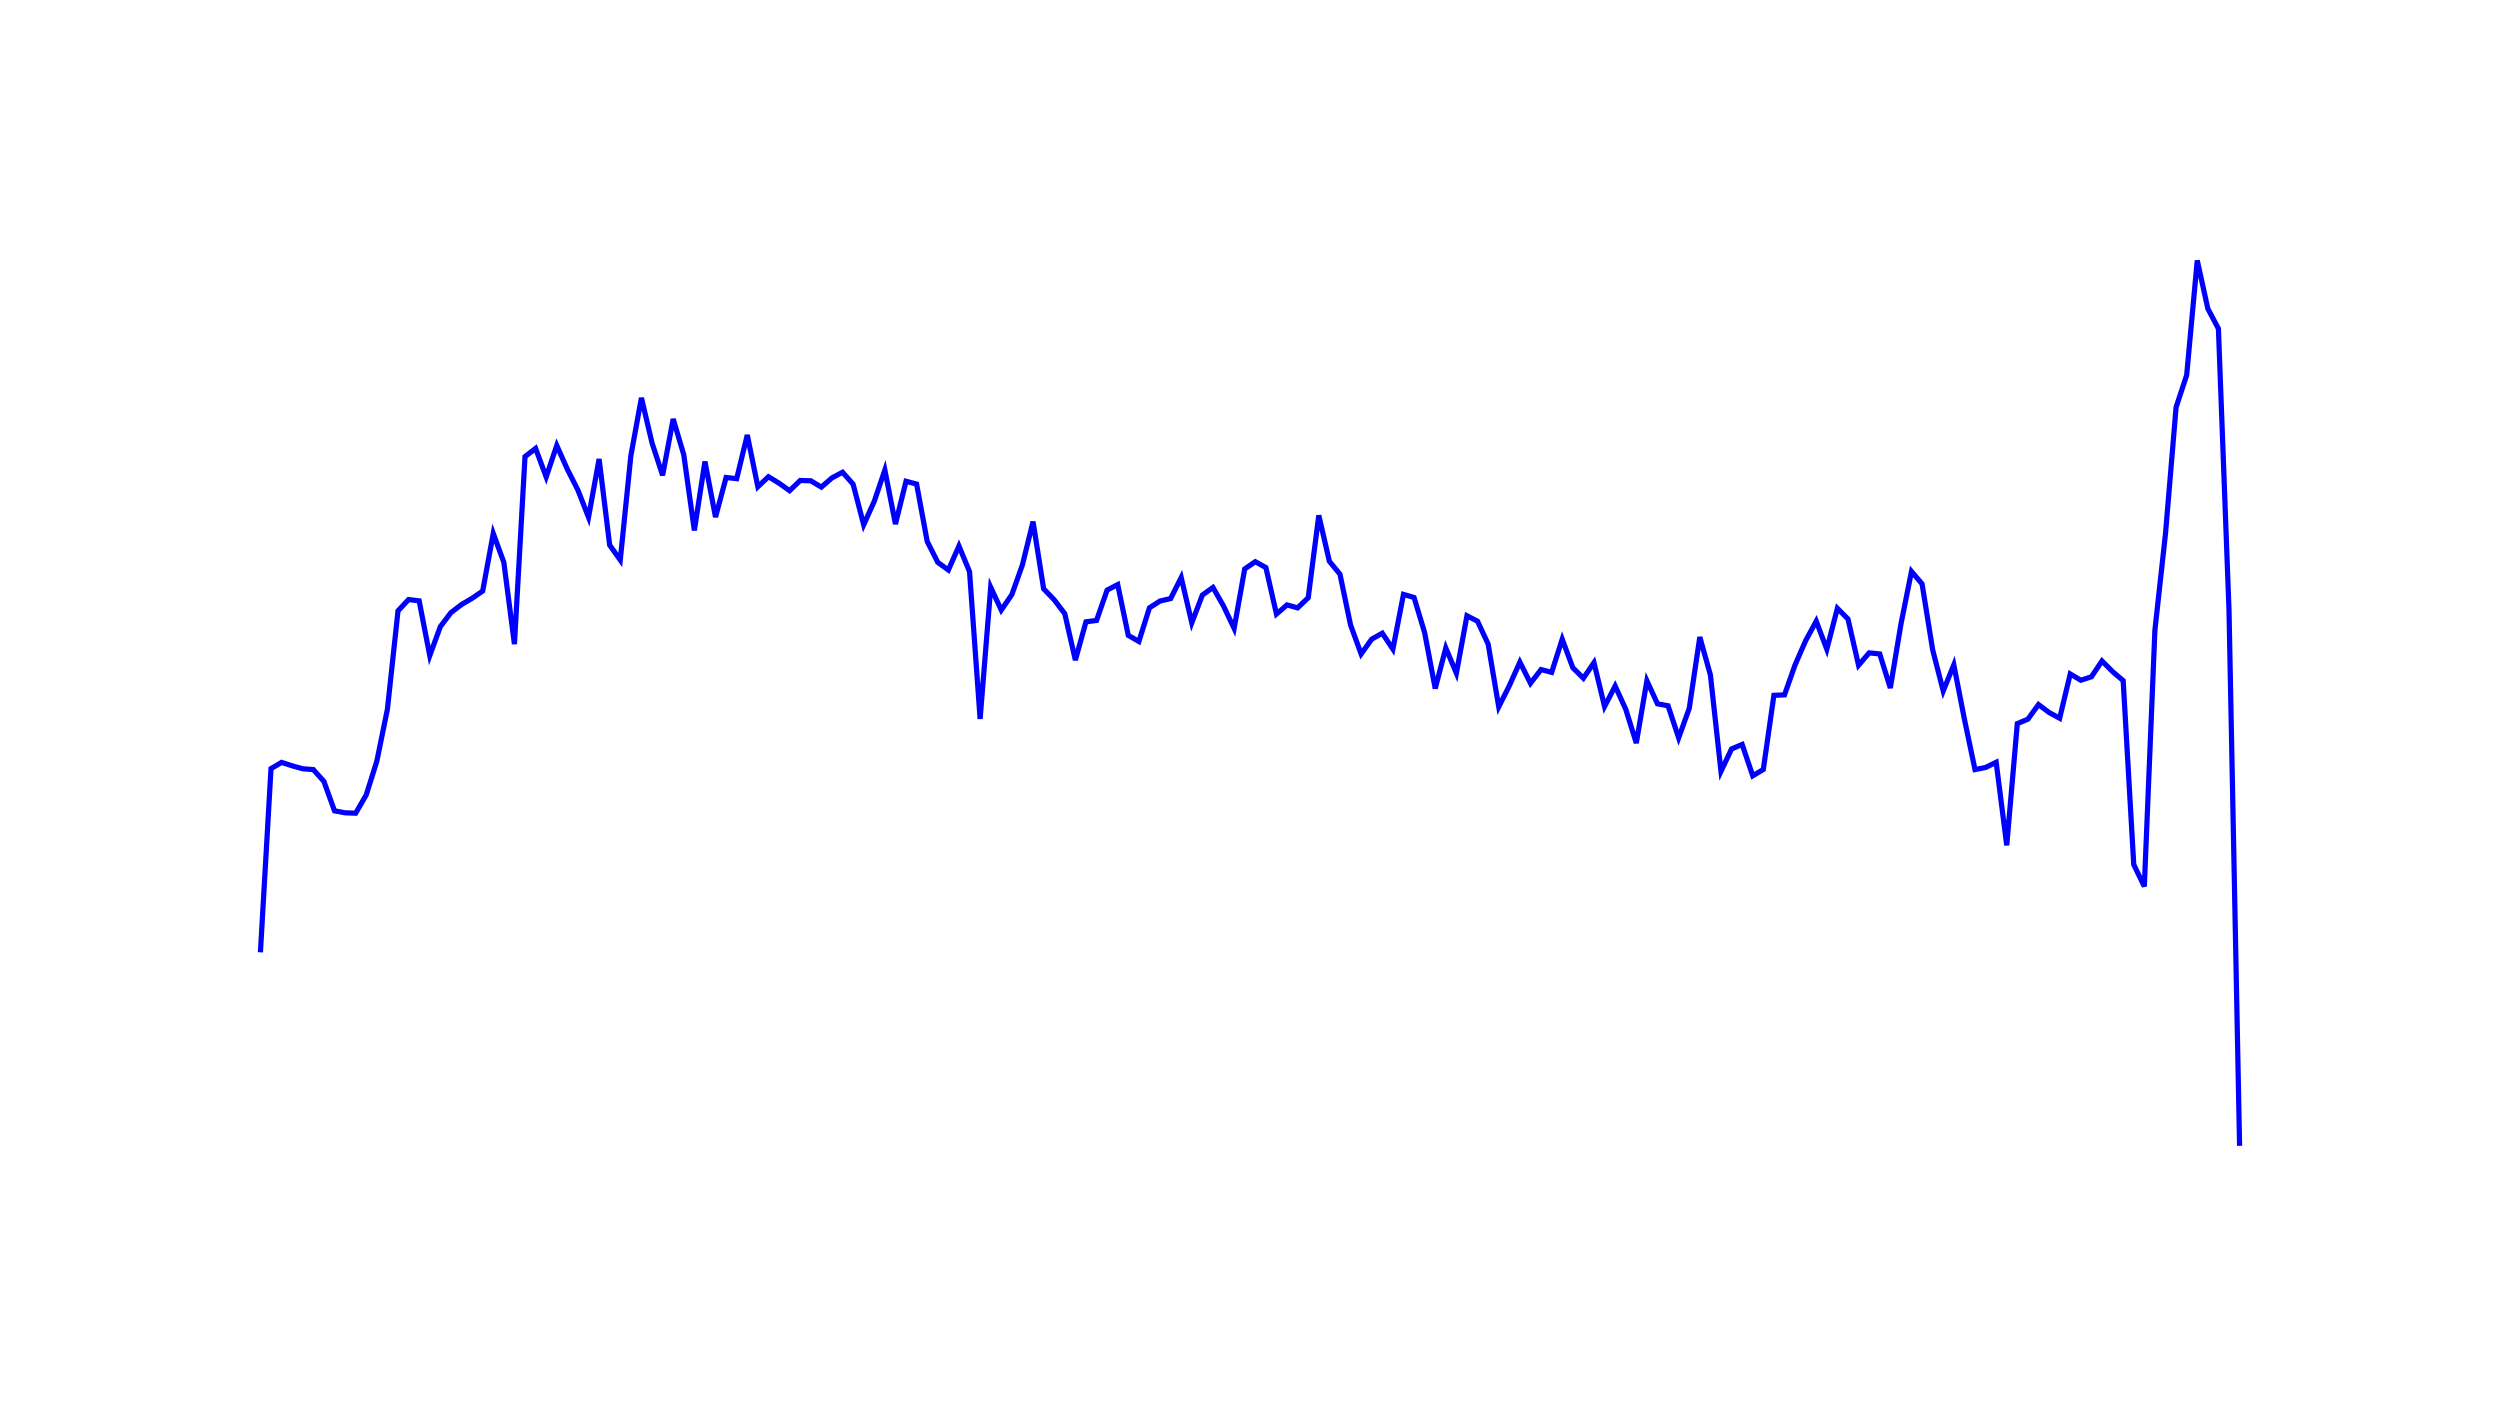
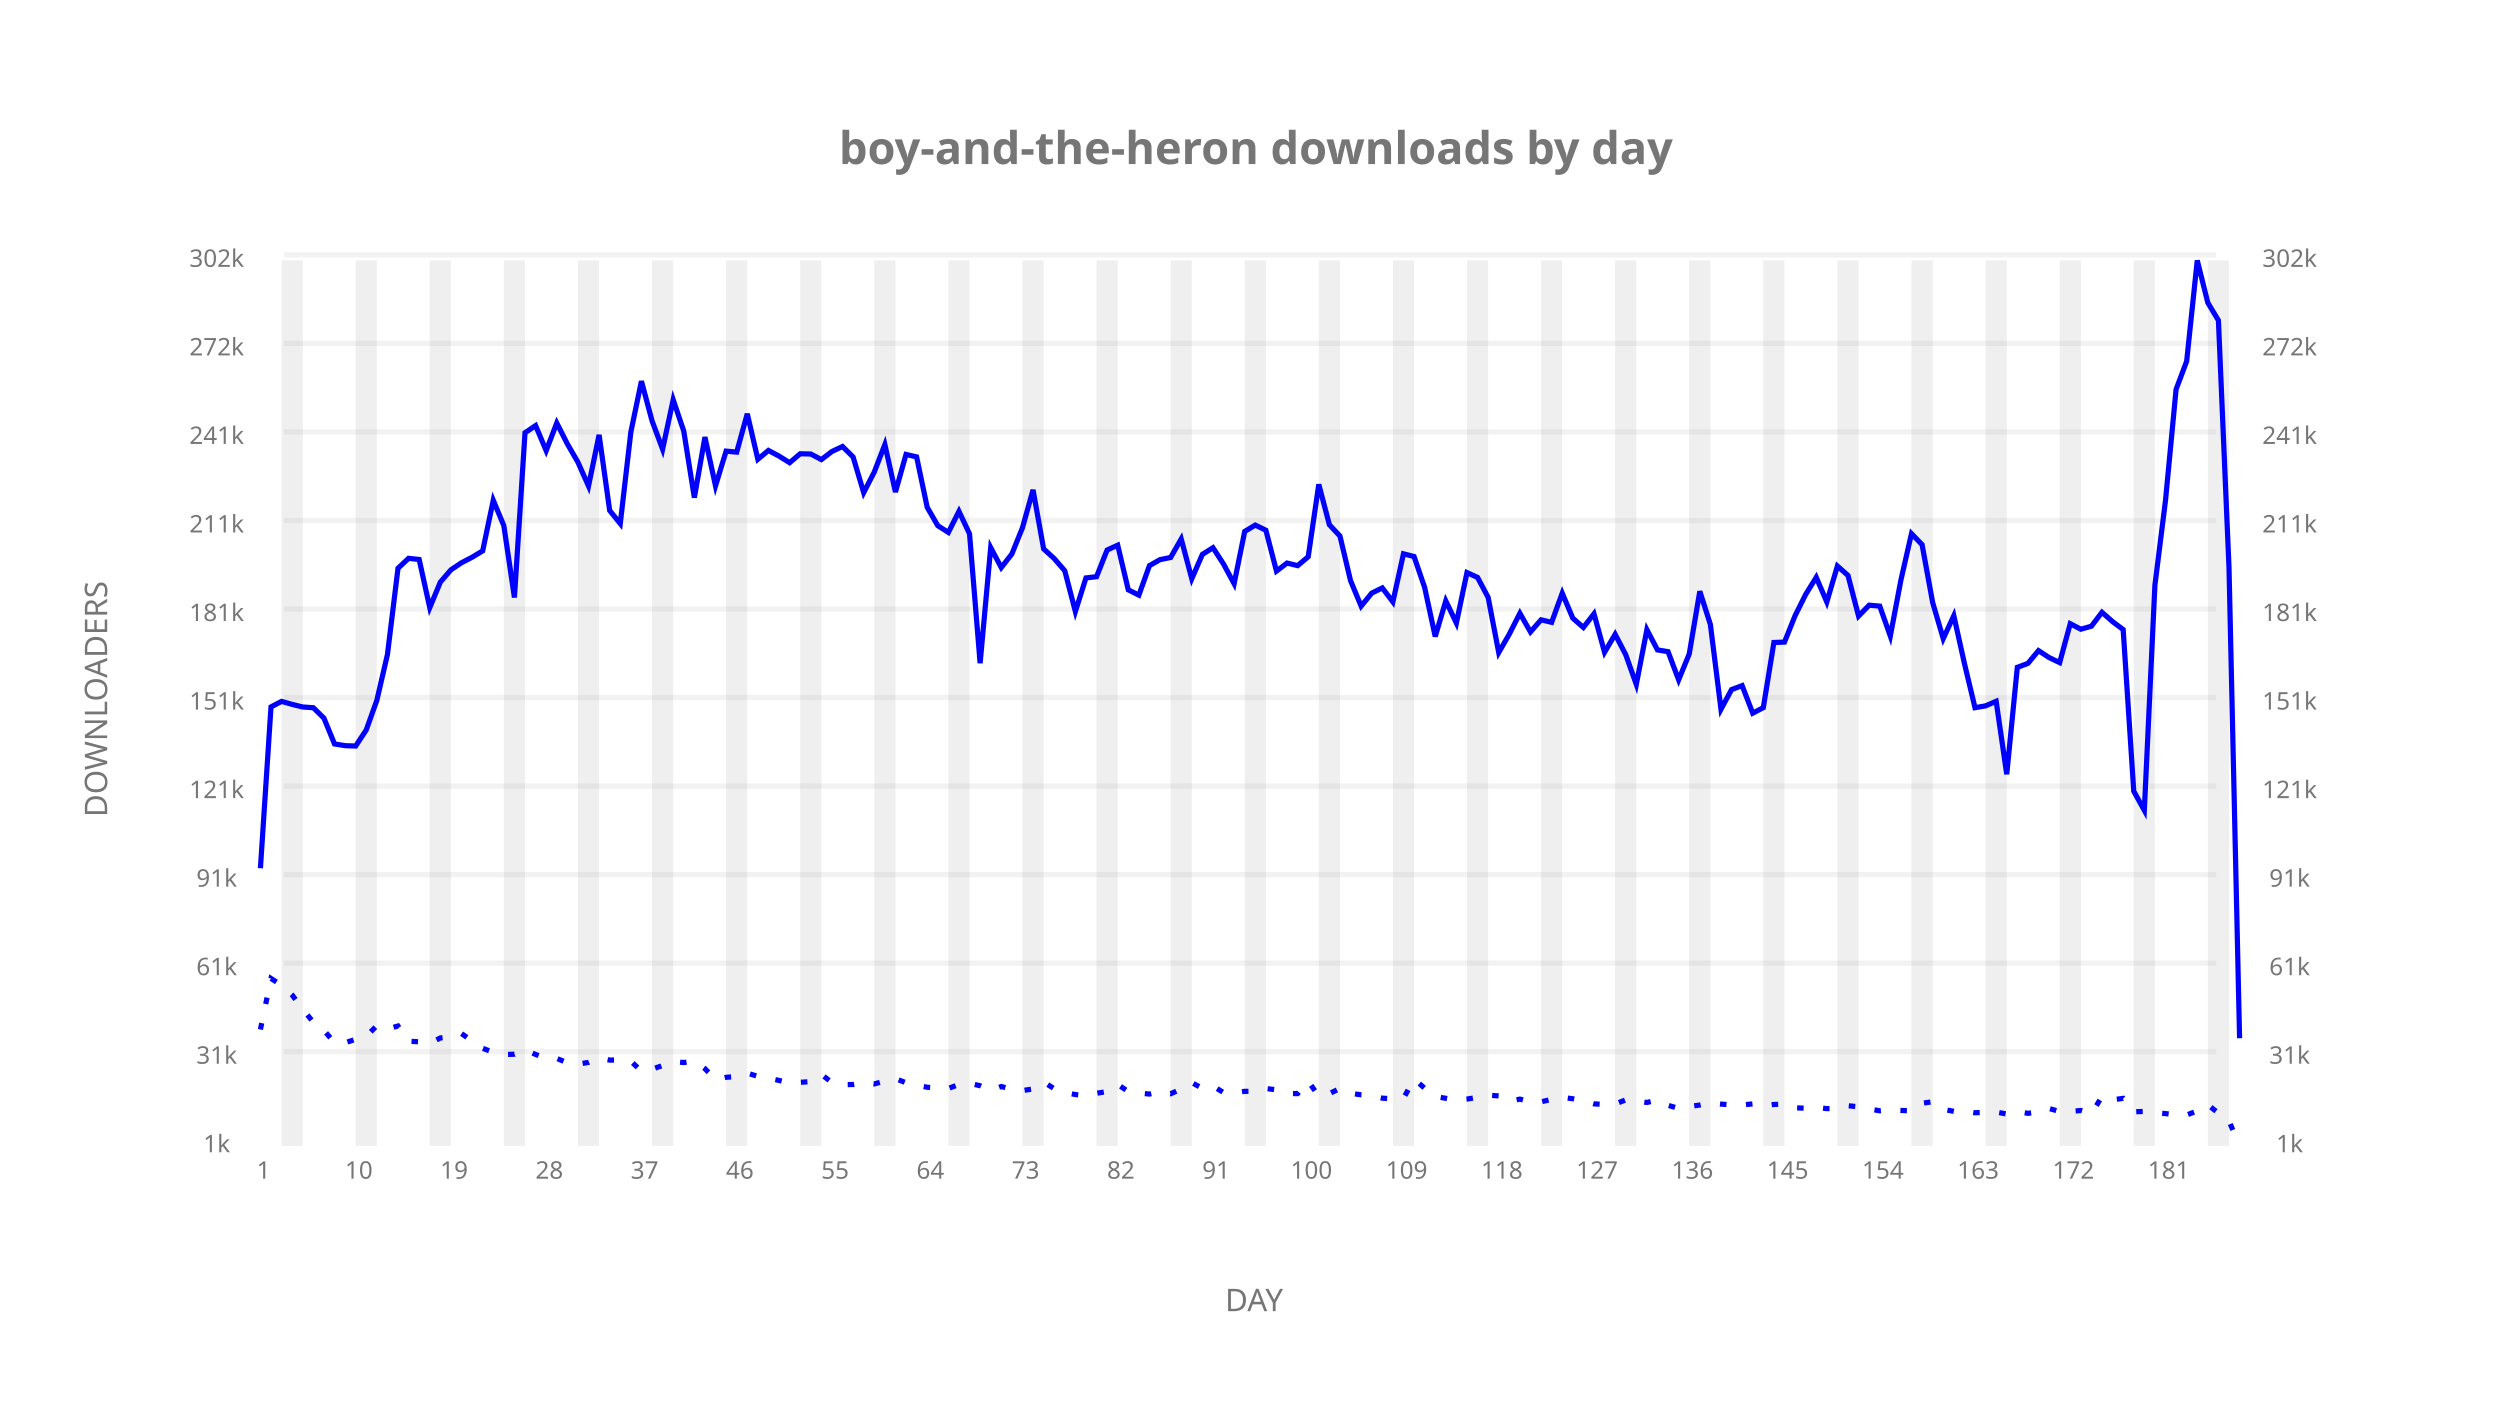
<svg xmlns="http://www.w3.org/2000/svg" xml:space="preserve" id="boy-and-the-heron-downloads-by-day-day" x="0px" y="0px" width="1920px" height="1080px" viewBox="0 0 1920 1080" enable-background="new 0 0 1920 1080" role="img">
+   <g id="annotations">
+     <text x="960" y="126" font-family="Atkinson Hyperlegible" font-size="26pt" text-anchor="middle" text-align="center" font-weight="600" font-style="normal" style="fill:rgb(118,118,118); fill-opacity:1; stroke:rgb(118,118,118); stroke-opacity:0; stroke-width:0.5"> boy-and-the-heron downloads by day</text>
+     <g id="axes-lines">
+       <text x="960" y="1007" font-family="Atkinson Hyperlegible" font-size="18pt" text-anchor="middle" text-align="center" font-weight="500" font-style="normal" style="fill:rgb(118,118,118); fill-opacity:1; stroke:rgb(118,118,118); stroke-opacity:0; stroke-width:0.5"> DAY</text>
+       <text x="73" y="540" font-family="Atkinson Hyperlegible" font-size="18pt" text-anchor="middle" text-align="center" dominant-baseline="central" font-weight="500" font-style="normal" style="fill:rgb(118,118,118); fill-opacity:1; stroke:rgb(118,118,118); stroke-opacity:0; stroke-width:0.5" transform="rotate(-90,73,540)"> DOWNLOADERS</text>
+     </g>
+     <g id="tic-y-label-lines">
+       <line x1="218" y1="807.71" x2="1702" y2="807.71" style="fill:rgb(0,0,255); fill-opacity:0; stroke:rgb(242,242,242); stroke-opacity:1; stroke-width:4" />
+       <line x1="218" y1="739.71" x2="1702" y2="739.71" style="fill:rgb(0,0,255); fill-opacity:0; stroke:rgb(242,242,242); stroke-opacity:1; stroke-width:4" />
+       <line x1="218" y1="671.71" x2="1702" y2="671.71" style="fill:rgb(0,0,255); fill-opacity:0; stroke:rgb(242,242,242); stroke-opacity:1; stroke-width:4" />
+       <line x1="218" y1="603.71" x2="1702" y2="603.71" style="fill:rgb(0,0,255); fill-opacity:0; stroke:rgb(242,242,242); stroke-opacity:1; stroke-width:4" />
+       <line x1="218" y1="535.71" x2="1702" y2="535.71" style="fill:rgb(0,0,255); fill-opacity:0; stroke:rgb(242,242,242); stroke-opacity:1; stroke-width:4" />
+       <line x1="218" y1="467.71" x2="1702" y2="467.71" style="fill:rgb(0,0,255); fill-opacity:0; stroke:rgb(242,242,242); stroke-opacity:1; stroke-width:4" />
+       <line x1="218" y1="399.71" x2="1702" y2="399.71" style="fill:rgb(0,0,255); fill-opacity:0; stroke:rgb(242,242,242); stroke-opacity:1; stroke-width:4" />
+       <line x1="218" y1="331.71" x2="1702" y2="331.71" style="fill:rgb(0,0,255); fill-opacity:0; stroke:rgb(242,242,242); stroke-opacity:1; stroke-width:4" />
+       <line x1="218" y1="263.71" x2="1702" y2="263.71" style="fill:rgb(0,0,255); fill-opacity:0; stroke:rgb(242,242,242); stroke-opacity:1; stroke-width:4" />
+       <line x1="218" y1="195.71" x2="1702" y2="195.71" style="fill:rgb(0,0,255); fill-opacity:0; stroke:rgb(242,242,242); stroke-opacity:1; stroke-width:4" />
+     </g>
+     <g id="tic-x-labels">
+       <text x="200" y="898" font-family="Atkinson Hyperlegible" font-size="14pt" text-anchor="middle" text-align="center" dominant-baseline="central" font-weight="400" font-style="normal" style="fill:rgb(118,118,118); fill-opacity:1; stroke:rgb(118,118,118); stroke-opacity:0; stroke-width:0.5"> 1</text>
+       <text x="273.155" y="898" font-family="Atkinson Hyperlegible" font-size="14pt" text-anchor="middle" text-align="center" dominant-baseline="central" font-weight="400" font-style="normal" style="fill:rgb(118,118,118); fill-opacity:1; stroke:rgb(118,118,118); stroke-opacity:0; stroke-width:0.5"> 10</text>
+       <text x="346.31" y="898" font-family="Atkinson Hyperlegible" font-size="14pt" text-anchor="middle" text-align="center" dominant-baseline="central" font-weight="400" font-style="normal" style="fill:rgb(118,118,118); fill-opacity:1; stroke:rgb(118,118,118); stroke-opacity:0; stroke-width:0.5"> 19</text>
+       <text x="419.465" y="898" font-family="Atkinson Hyperlegible" font-size="14pt" text-anchor="middle" text-align="center" dominant-baseline="central" font-weight="400" font-style="normal" style="fill:rgb(118,118,118); fill-opacity:1; stroke:rgb(118,118,118); stroke-opacity:0; stroke-width:0.5"> 28</text>
+       <text x="492.62" y="898" font-family="Atkinson Hyperlegible" font-size="14pt" text-anchor="middle" text-align="center" dominant-baseline="central" font-weight="400" font-style="normal" style="fill:rgb(118,118,118); fill-opacity:1; stroke:rgb(118,118,118); stroke-opacity:0; stroke-width:0.5"> 37</text>
+       <text x="565.775" y="898" font-family="Atkinson Hyperlegible" font-size="14pt" text-anchor="middle" text-align="center" dominant-baseline="central" font-weight="400" font-style="normal" style="fill:rgb(118,118,118); fill-opacity:1; stroke:rgb(118,118,118); stroke-opacity:0; stroke-width:0.5"> 46</text>
+       <text x="638.93" y="898" font-family="Atkinson Hyperlegible" font-size="14pt" text-anchor="middle" text-align="center" dominant-baseline="central" font-weight="400" font-style="normal" style="fill:rgb(118,118,118); fill-opacity:1; stroke:rgb(118,118,118); stroke-opacity:0; stroke-width:0.5"> 55</text>
+       <text x="712.086" y="898" font-family="Atkinson Hyperlegible" font-size="14pt" text-anchor="middle" text-align="center" dominant-baseline="central" font-weight="400" font-style="normal" style="fill:rgb(118,118,118); fill-opacity:1; stroke:rgb(118,118,118); stroke-opacity:0; stroke-width:0.5"> 64</text>
+       <text x="785.241" y="898" font-family="Atkinson Hyperlegible" font-size="14pt" text-anchor="middle" text-align="center" dominant-baseline="central" font-weight="400" font-style="normal" style="fill:rgb(118,118,118); fill-opacity:1; stroke:rgb(118,118,118); stroke-opacity:0; stroke-width:0.5"> 73</text>
+       <text x="858.396" y="898" font-family="Atkinson Hyperlegible" font-size="14pt" text-anchor="middle" text-align="center" dominant-baseline="central" font-weight="400" font-style="normal" style="fill:rgb(118,118,118); fill-opacity:1; stroke:rgb(118,118,118); stroke-opacity:0; stroke-width:0.5"> 82</text>
+       <text x="931.551" y="898" font-family="Atkinson Hyperlegible" font-size="14pt" text-anchor="middle" text-align="center" dominant-baseline="central" font-weight="400" font-style="normal" style="fill:rgb(118,118,118); fill-opacity:1; stroke:rgb(118,118,118); stroke-opacity:0; stroke-width:0.5"> 91</text>
+       <text x="1004.706" y="898" font-family="Atkinson Hyperlegible" font-size="14pt" text-anchor="middle" text-align="center" dominant-baseline="central" font-weight="400" font-style="normal" style="fill:rgb(118,118,118); fill-opacity:1; stroke:rgb(118,118,118); stroke-opacity:0; stroke-width:0.5"> 100</text>
+       <text x="1077.861" y="898" font-family="Atkinson Hyperlegible" font-size="14pt" text-anchor="middle" text-align="center" dominant-baseline="central" font-weight="400" font-style="normal" style="fill:rgb(118,118,118); fill-opacity:1; stroke:rgb(118,118,118); stroke-opacity:0; stroke-width:0.5"> 109</text>
+       <text x="1151.016" y="898" font-family="Atkinson Hyperlegible" font-size="14pt" text-anchor="middle" text-align="center" dominant-baseline="central" font-weight="400" font-style="normal" style="fill:rgb(118,118,118); fill-opacity:1; stroke:rgb(118,118,118); stroke-opacity:0; stroke-width:0.5"> 118</text>
+       <text x="1224.171" y="898" font-family="Atkinson Hyperlegible" font-size="14pt" text-anchor="middle" text-align="center" dominant-baseline="central" font-weight="400" font-style="normal" style="fill:rgb(118,118,118); fill-opacity:1; stroke:rgb(118,118,118); stroke-opacity:0; stroke-width:0.5"> 127</text>
+       <text x="1297.326" y="898" font-family="Atkinson Hyperlegible" font-size="14pt" text-anchor="middle" text-align="center" dominant-baseline="central" font-weight="400" font-style="normal" style="fill:rgb(118,118,118); fill-opacity:1; stroke:rgb(118,118,118); stroke-opacity:0; stroke-width:0.5"> 136</text>
+       <text x="1370.481" y="898" font-family="Atkinson Hyperlegible" font-size="14pt" text-anchor="middle" text-align="center" dominant-baseline="central" font-weight="400" font-style="normal" style="fill:rgb(118,118,118); fill-opacity:1; stroke:rgb(118,118,118); stroke-opacity:0; stroke-width:0.5"> 145</text>
+       <text x="1443.636" y="898" font-family="Atkinson Hyperlegible" font-size="14pt" text-anchor="middle" text-align="center" dominant-baseline="central" font-weight="400" font-style="normal" style="fill:rgb(118,118,118); fill-opacity:1; stroke:rgb(118,118,118); stroke-opacity:0; stroke-width:0.5"> 154</text>
+       <text x="1516.791" y="898" font-family="Atkinson Hyperlegible" font-size="14pt" text-anchor="middle" text-align="center" dominant-baseline="central" font-weight="400" font-style="normal" style="fill:rgb(118,118,118); fill-opacity:1; stroke:rgb(118,118,118); stroke-opacity:0; stroke-width:0.5"> 163</text>
+       <text x="1589.947" y="898" font-family="Atkinson Hyperlegible" font-size="14pt" text-anchor="middle" text-align="center" dominant-baseline="central" font-weight="400" font-style="normal" style="fill:rgb(118,118,118); fill-opacity:1; stroke:rgb(118,118,118); stroke-opacity:0; stroke-width:0.5"> 172</text>
+       <text x="1663.102" y="898" font-family="Atkinson Hyperlegible" font-size="14pt" text-anchor="middle" text-align="center" dominant-baseline="central" font-weight="400" font-style="normal" style="fill:rgb(118,118,118); fill-opacity:1; stroke:rgb(118,118,118); stroke-opacity:0; stroke-width:0.5"> 181</text>
+     </g>
+     <g id="tic-y-labels">
+       <text x="164" y="877.71" font-family="Atkinson Hyperlegible" font-size="14pt" text-anchor="middle" text-align="center" dominant-baseline="central" font-weight="400" font-style="normal" style="fill:rgb(118,118,118); fill-opacity:1; stroke:rgb(118,118,118); stroke-opacity:0; stroke-width:0.5"> 1k</text>
+       <text x="1756" y="877.71" font-family="Atkinson Hyperlegible" font-size="14pt" text-anchor="middle" text-align="center" dominant-baseline="central" font-weight="400" font-style="normal" style="fill:rgb(118,118,118); fill-opacity:1; stroke:rgb(118,118,118); stroke-opacity:0; stroke-width:0.5"> 1k</text>
+       <text x="164" y="809.71" font-family="Atkinson Hyperlegible" font-size="14pt" text-anchor="middle" text-align="center" dominant-baseline="central" font-weight="400" font-style="normal" style="fill:rgb(118,118,118); fill-opacity:1; stroke:rgb(118,118,118); stroke-opacity:0; stroke-width:0.5"> 31k</text>
+       <text x="1756" y="809.71" font-family="Atkinson Hyperlegible" font-size="14pt" text-anchor="middle" text-align="center" dominant-baseline="central" font-weight="400" font-style="normal" style="fill:rgb(118,118,118); fill-opacity:1; stroke:rgb(118,118,118); stroke-opacity:0; stroke-width:0.5"> 31k</text>
+       <text x="164" y="741.71" font-family="Atkinson Hyperlegible" font-size="14pt" text-anchor="middle" text-align="center" dominant-baseline="central" font-weight="400" font-style="normal" style="fill:rgb(118,118,118); fill-opacity:1; stroke:rgb(118,118,118); stroke-opacity:0; stroke-width:0.5"> 61k</text>
+       <text x="1756" y="741.71" font-family="Atkinson Hyperlegible" font-size="14pt" text-anchor="middle" text-align="center" dominant-baseline="central" font-weight="400" font-style="normal" style="fill:rgb(118,118,118); fill-opacity:1; stroke:rgb(118,118,118); stroke-opacity:0; stroke-width:0.5"> 61k</text>
+       <text x="164" y="673.71" font-family="Atkinson Hyperlegible" font-size="14pt" text-anchor="middle" text-align="center" dominant-baseline="central" font-weight="400" font-style="normal" style="fill:rgb(118,118,118); fill-opacity:1; stroke:rgb(118,118,118); stroke-opacity:0; stroke-width:0.5"> 91k</text>
+       <text x="1756" y="673.71" font-family="Atkinson Hyperlegible" font-size="14pt" text-anchor="middle" text-align="center" dominant-baseline="central" font-weight="400" font-style="normal" style="fill:rgb(118,118,118); fill-opacity:1; stroke:rgb(118,118,118); stroke-opacity:0; stroke-width:0.5"> 91k</text>
+       <text x="164" y="605.71" font-family="Atkinson Hyperlegible" font-size="14pt" text-anchor="middle" text-align="center" dominant-baseline="central" font-weight="400" font-style="normal" style="fill:rgb(118,118,118); fill-opacity:1; stroke:rgb(118,118,118); stroke-opacity:0; stroke-width:0.5"> 121k</text>
+       <text x="1756" y="605.71" font-family="Atkinson Hyperlegible" font-size="14pt" text-anchor="middle" text-align="center" dominant-baseline="central" font-weight="400" font-style="normal" style="fill:rgb(118,118,118); fill-opacity:1; stroke:rgb(118,118,118); stroke-opacity:0; stroke-width:0.5"> 121k</text>
+       <text x="164" y="537.71" font-family="Atkinson Hyperlegible" font-size="14pt" text-anchor="middle" text-align="center" dominant-baseline="central" font-weight="400" font-style="normal" style="fill:rgb(118,118,118); fill-opacity:1; stroke:rgb(118,118,118); stroke-opacity:0; stroke-width:0.5"> 151k</text>
+       <text x="1756" y="537.71" font-family="Atkinson Hyperlegible" font-size="14pt" text-anchor="middle" text-align="center" dominant-baseline="central" font-weight="400" font-style="normal" style="fill:rgb(118,118,118); fill-opacity:1; stroke:rgb(118,118,118); stroke-opacity:0; stroke-width:0.5"> 151k</text>
+       <text x="164" y="469.71" font-family="Atkinson Hyperlegible" font-size="14pt" text-anchor="middle" text-align="center" dominant-baseline="central" font-weight="400" font-style="normal" style="fill:rgb(118,118,118); fill-opacity:1; stroke:rgb(118,118,118); stroke-opacity:0; stroke-width:0.5"> 181k</text>
+       <text x="1756" y="469.71" font-family="Atkinson Hyperlegible" font-size="14pt" text-anchor="middle" text-align="center" dominant-baseline="central" font-weight="400" font-style="normal" style="fill:rgb(118,118,118); fill-opacity:1; stroke:rgb(118,118,118); stroke-opacity:0; stroke-width:0.5"> 181k</text>
+       <text x="164" y="401.71" font-family="Atkinson Hyperlegible" font-size="14pt" text-anchor="middle" text-align="center" dominant-baseline="central" font-weight="400" font-style="normal" style="fill:rgb(118,118,118); fill-opacity:1; stroke:rgb(118,118,118); stroke-opacity:0; stroke-width:0.5"> 211k</text>
+       <text x="1756" y="401.71" font-family="Atkinson Hyperlegible" font-size="14pt" text-anchor="middle" text-align="center" dominant-baseline="central" font-weight="400" font-style="normal" style="fill:rgb(118,118,118); fill-opacity:1; stroke:rgb(118,118,118); stroke-opacity:0; stroke-width:0.5"> 211k</text>
+       <text x="164" y="333.71" font-family="Atkinson Hyperlegible" font-size="14pt" text-anchor="middle" text-align="center" dominant-baseline="central" font-weight="400" font-style="normal" style="fill:rgb(118,118,118); fill-opacity:1; stroke:rgb(118,118,118); stroke-opacity:0; stroke-width:0.5"> 241k</text>
+       <text x="1756" y="333.71" font-family="Atkinson Hyperlegible" font-size="14pt" text-anchor="middle" text-align="center" dominant-baseline="central" font-weight="400" font-style="normal" style="fill:rgb(118,118,118); fill-opacity:1; stroke:rgb(118,118,118); stroke-opacity:0; stroke-width:0.5"> 241k</text>
+       <text x="164" y="265.71" font-family="Atkinson Hyperlegible" font-size="14pt" text-anchor="middle" text-align="center" dominant-baseline="central" font-weight="400" font-style="normal" style="fill:rgb(118,118,118); fill-opacity:1; stroke:rgb(118,118,118); stroke-opacity:0; stroke-width:0.5"> 272k</text>
+       <text x="1756" y="265.71" font-family="Atkinson Hyperlegible" font-size="14pt" text-anchor="middle" text-align="center" dominant-baseline="central" font-weight="400" font-style="normal" style="fill:rgb(118,118,118); fill-opacity:1; stroke:rgb(118,118,118); stroke-opacity:0; stroke-width:0.5"> 272k</text>
+       <text x="164" y="197.71" font-family="Atkinson Hyperlegible" font-size="14pt" text-anchor="middle" text-align="center" dominant-baseline="central" font-weight="400" font-style="normal" style="fill:rgb(118,118,118); fill-opacity:1; stroke:rgb(118,118,118); stroke-opacity:0; stroke-width:0.5"> 302k</text>
+       <text x="1756" y="197.71" font-family="Atkinson Hyperlegible" font-size="14pt" text-anchor="middle" text-align="center" dominant-baseline="central" font-weight="400" font-style="normal" style="fill:rgb(118,118,118); fill-opacity:1; stroke:rgb(118,118,118); stroke-opacity:0; stroke-width:0.5"> 302k</text>
+     </g>
+   </g>
+   <g id="weekend-bands-boy-and-the-heron downloads by day">
+     <rect x="216.257" y="200" width="16.257" height="680" style="fill:rgb(148,148,148); fill-opacity:0.15; stroke:rgb(148,148,148); stroke-opacity:0; stroke-width:0" />
+     <rect x="273.155" y="200" width="16.257" height="680" style="fill:rgb(148,148,148); fill-opacity:0.15; stroke:rgb(148,148,148); stroke-opacity:0; stroke-width:0" />
+     <rect x="330.053" y="200" width="16.257" height="680" style="fill:rgb(148,148,148); fill-opacity:0.15; stroke:rgb(148,148,148); stroke-opacity:0; stroke-width:0" />
+     <rect x="386.952" y="200" width="16.257" height="680" style="fill:rgb(148,148,148); fill-opacity:0.15; stroke:rgb(148,148,148); stroke-opacity:0; stroke-width:0" />
+     <rect x="443.85" y="200" width="16.257" height="680" style="fill:rgb(148,148,148); fill-opacity:0.15; stroke:rgb(148,148,148); stroke-opacity:0; stroke-width:0" />
+     <rect x="500.749" y="200" width="16.257" height="680" style="fill:rgb(148,148,148); fill-opacity:0.15; stroke:rgb(148,148,148); stroke-opacity:0; stroke-width:0" />
+     <rect x="557.647" y="200" width="16.257" height="680" style="fill:rgb(148,148,148); fill-opacity:0.15; stroke:rgb(148,148,148); stroke-opacity:0; stroke-width:0" />
+     <rect x="614.545" y="200" width="16.257" height="680" style="fill:rgb(148,148,148); fill-opacity:0.15; stroke:rgb(148,148,148); stroke-opacity:0; stroke-width:0" />
+     <rect x="671.444" y="200" width="16.257" height="680" style="fill:rgb(148,148,148); fill-opacity:0.15; stroke:rgb(148,148,148); stroke-opacity:0; stroke-width:0" />
+     <rect x="728.342" y="200" width="16.257" height="680" style="fill:rgb(148,148,148); fill-opacity:0.15; stroke:rgb(148,148,148); stroke-opacity:0; stroke-width:0" />
+     <rect x="785.241" y="200" width="16.257" height="680" style="fill:rgb(148,148,148); fill-opacity:0.15; stroke:rgb(148,148,148); stroke-opacity:0; stroke-width:0" />
+     <rect x="842.139" y="200" width="16.257" height="680" style="fill:rgb(148,148,148); fill-opacity:0.15; stroke:rgb(148,148,148); stroke-opacity:0; stroke-width:0" />
+     <rect x="899.037" y="200" width="16.257" height="680" style="fill:rgb(148,148,148); fill-opacity:0.15; stroke:rgb(148,148,148); stroke-opacity:0; stroke-width:0" />
+     <rect x="955.936" y="200" width="16.257" height="680" style="fill:rgb(148,148,148); fill-opacity:0.15; stroke:rgb(148,148,148); stroke-opacity:0; stroke-width:0" />
+     <rect x="1012.834" y="200" width="16.257" height="680" style="fill:rgb(148,148,148); fill-opacity:0.15; stroke:rgb(148,148,148); stroke-opacity:0; stroke-width:0" />
+     <rect x="1069.733" y="200" width="16.257" height="680" style="fill:rgb(148,148,148); fill-opacity:0.15; stroke:rgb(148,148,148); stroke-opacity:0; stroke-width:0" />
+     <rect x="1126.631" y="200" width="16.257" height="680" style="fill:rgb(148,148,148); fill-opacity:0.15; stroke:rgb(148,148,148); stroke-opacity:0; stroke-width:0" />
+     <rect x="1183.529" y="200" width="16.257" height="680" style="fill:rgb(148,148,148); fill-opacity:0.15; stroke:rgb(148,148,148); stroke-opacity:0; stroke-width:0" />
+     <rect x="1240.428" y="200" width="16.257" height="680" style="fill:rgb(148,148,148); fill-opacity:0.15; stroke:rgb(148,148,148); stroke-opacity:0; stroke-width:0" />
+     <rect x="1297.326" y="200" width="16.257" height="680" style="fill:rgb(148,148,148); fill-opacity:0.15; stroke:rgb(148,148,148); stroke-opacity:0; stroke-width:0" />
+     <rect x="1354.225" y="200" width="16.257" height="680" style="fill:rgb(148,148,148); fill-opacity:0.15; stroke:rgb(148,148,148); stroke-opacity:0; stroke-width:0" />
+     <rect x="1411.123" y="200" width="16.257" height="680" style="fill:rgb(148,148,148); fill-opacity:0.15; stroke:rgb(148,148,148); stroke-opacity:0; stroke-width:0" />
+     <rect x="1468.021" y="200" width="16.257" height="680" style="fill:rgb(148,148,148); fill-opacity:0.15; stroke:rgb(148,148,148); stroke-opacity:0; stroke-width:0" />
+     <rect x="1524.92" y="200" width="16.257" height="680" style="fill:rgb(148,148,148); fill-opacity:0.15; stroke:rgb(148,148,148); stroke-opacity:0; stroke-width:0" />
+     <rect x="1581.818" y="200" width="16.257" height="680" style="fill:rgb(148,148,148); fill-opacity:0.15; stroke:rgb(148,148,148); stroke-opacity:0; stroke-width:0" />
+     <rect x="1638.717" y="200" width="16.257" height="680" style="fill:rgb(148,148,148); fill-opacity:0.15; stroke:rgb(148,148,148); stroke-opacity:0; stroke-width:0" />
+     <rect x="1695.615" y="200" width="16.257" height="680" style="fill:rgb(148,148,148); fill-opacity:0.15; stroke:rgb(148,148,148); stroke-opacity:0; stroke-width:0" />
+   </g>
  <g id="polyline-boy-and-the-heron downloads by day">
-     <polyline points="200,731.384 208.128,590.322 216.257,585.511 224.385,588.143 232.513,590.412 240.642,591.048 248.77,600.137 256.898,622.709 265.027,624.232 273.155,624.53 281.283,610.458 289.412,584.579 297.54,544.64 305.668,469.141 313.797,460.446 321.925,461.466 330.053,503.521 338.182,481.251 346.31,470.493 354.439,464.299 362.567,459.508 370.695,453.922 378.824,409.682 386.952,431.919 395.08,494.713 403.209,350.658 411.337,344.413 419.465,366.31 427.594,342.131 435.722,360.381 443.85,376.427 451.979,397.263 460.107,352.51 468.235,418.64 476.364,430.098 484.492,350.056 492.62,305.543 500.749,340.176 508.877,365.066 517.005,321.792 525.134,349.28 533.262,407.377 541.39,354.437 549.519,397.124 557.647,366.719 565.775,367.603 573.904,334.064 582.032,373.848 590.16,366.124 598.289,371.067 606.417,376.846 614.545,369.017 622.674,369.243 630.802,374.109 638.93,367.031 647.059,362.684 655.187,371.842 663.316,403.016 671.444,384.983 679.572,361.007 687.701,402.488 695.829,369.625 703.957,371.77 712.086,415.807 720.214,431.878 728.342,437.778 736.471,419.358 744.599,439.033 752.727,552.135 760.856,451.048 768.984,468.515 777.112,456.634 785.241,433.735 793.369,400.588 801.497,452.178 809.626,460.644 817.754,471.325 825.882,506.96 834.011,477.573 842.139,476.494 850.267,453.183 858.396,448.966 866.524,487.983 874.652,492.617 882.781,466.818 890.909,461.574 899.037,459.724 907.166,443.522 915.294,478.315 923.422,457.015 931.551,451.174 939.679,465.46 947.807,482.613 955.936,436.962 964.064,431.378 972.193,435.883 980.321,471.582 988.449,464.585 996.578,466.836 1004.71,459.057 1012.83,395.805 1020.96,431.082 1029.09,440.972 1037.22,479.981 1045.35,502.236 1053.48,490.865 1061.6,486.317 1069.73,498.546 1077.86,456.5 1085.99,458.864 1094.12,485.892 1102.25,528.793 1110.37,497.657 1118.5,517.03 1126.63,472.903 1134.76,477.13 1142.89,494.618 1151.02,542.827 1159.14,526.696 1167.27,508.495 1175.4,524.782 1183.53,514.215 1191.66,516.386 1199.79,490.906 1207.91,512.78 1216.04,520.87 1224.17,508.909 1232.3,542.603 1240.43,526.874 1248.56,544.678 1256.68,570.702 1264.81,522.807 1272.94,540.522 1281.07,542.041 1289.2,566.663 1297.33,544.068 1305.45,489.258 1313.58,518.328 1321.71,592.398 1329.84,575.186 1337.97,571.74 1346.1,595.816 1354.22,590.966 1362.35,534.021 1370.48,533.671 1378.61,510.643 1386.74,492.055 1394.87,477.06 1402.99,498.615 1411.12,467.196 1419.25,475.399 1427.38,510.913 1435.51,501.412 1443.64,502.218 1451.76,528.406 1459.89,479.494 1468.02,438.883 1476.15,448.451 1484.28,499.084 1492.41,530.66 1500.53,510.602 1508.66,552.279 1516.79,591.017 1524.92,589.428 1533.05,585.423 1541.18,649.224 1549.3,555.722 1557.43,552.33 1565.56,541.114 1573.69,547.174 1581.82,551.614 1589.95,517.599 1598.07,522.41 1606.2,519.776 1614.33,507.637 1622.46,515.781 1630.59,522.707 1638.72,664.024 1646.84,680.785 1654.97,483.909 1663.1,409.844 1671.23,312.772 1679.36,288.119 1687.49,200 1695.61,237.008 1703.74,252.422 1711.87,468.453 1720,880 " style="fill:rgb(0,0,255); fill-opacity:0; stroke:rgb(0,0,255); stroke-opacity:1; stroke-width:4" />
+     <polyline points="200,666.812 208.128,542.892 216.257,538.665 224.385,540.977 232.513,542.971 240.642,543.53 248.77,551.514 256.898,571.343 265.027,572.68 273.155,572.943 281.283,560.58 289.412,537.846 297.54,502.76 305.668,436.436 313.797,428.797 321.925,429.693 330.053,466.639 338.182,447.074 346.31,437.624 354.439,432.182 362.567,427.974 370.695,423.066 378.824,384.202 386.952,403.737 395.08,458.901 403.209,332.351 411.337,326.864 419.465,346.101 427.594,324.86 435.722,340.892 443.85,354.988 451.979,373.292 460.107,333.978 468.235,392.071 476.364,402.137 484.492,331.821 492.62,292.718 500.749,323.142 508.877,345.008 517.005,306.992 525.134,331.14 533.262,382.177 541.39,335.67 549.519,373.17 557.647,346.46 565.775,347.236 573.904,317.773 582.032,352.723 590.16,345.938 598.289,350.279 606.417,355.357 614.545,348.478 622.674,348.678 630.802,352.952 638.93,346.734 647.059,342.915 655.187,350.961 663.316,378.347 671.444,362.504 679.572,341.442 687.701,377.883 695.829,349.012 703.957,350.897 712.086,389.582 720.214,403.701 728.342,408.884 736.471,392.703 744.599,409.986 752.727,509.345 760.856,420.541 768.984,435.886 777.112,425.449 785.241,405.332 793.369,376.213 801.497,421.534 809.626,428.971 817.754,438.354 825.882,469.659 834.011,443.843 842.139,442.895 850.267,422.417 858.396,418.713 866.524,452.989 874.652,457.059 882.781,434.395 890.909,429.788 899.037,428.164 907.166,413.93 915.294,444.495 923.422,425.784 931.551,420.652 939.679,433.202 947.807,448.271 955.936,408.167 964.064,403.262 972.193,407.219 980.321,438.581 988.449,432.433 996.578,434.411 1004.71,427.578 1012.83,372.011 1020.96,403.002 1029.09,411.69 1037.22,445.959 1045.35,465.51 1053.48,455.52 1061.6,451.525 1069.73,462.267 1077.86,425.331 1085.99,427.408 1094.12,451.151 1102.25,488.839 1110.37,461.487 1118.5,478.506 1126.63,439.741 1134.76,443.454 1142.89,458.817 1151.02,501.168 1159.14,486.997 1167.27,471.008 1175.4,485.316 1183.53,476.033 1191.66,477.94 1199.79,455.557 1207.91,474.773 1216.04,481.879 1224.17,471.372 1232.3,500.971 1240.43,487.153 1248.56,502.794 1256.68,525.655 1264.81,483.581 1272.94,499.143 1281.07,500.478 1289.2,522.108 1297.33,502.258 1305.45,454.109 1313.58,479.646 1321.71,544.715 1329.84,529.594 1337.97,526.567 1346.1,547.718 1354.22,543.457 1362.35,493.432 1370.48,493.124 1378.61,472.895 1386.74,456.566 1394.87,443.393 1402.99,462.328 1411.12,434.727 1419.25,441.934 1427.38,473.132 1435.51,464.786 1443.64,465.494 1451.76,488.5 1459.89,445.531 1468.02,409.855 1476.15,418.26 1484.28,462.74 1492.41,490.479 1500.53,472.858 1508.66,509.471 1516.79,543.502 1524.92,542.106 1533.05,538.588 1541.18,594.636 1549.3,512.496 1557.43,509.516 1565.56,499.663 1573.69,504.987 1581.82,508.887 1589.95,479.006 1598.07,483.232 1606.2,480.918 1614.33,470.254 1622.46,477.408 1630.59,483.492 1638.72,607.637 1646.84,622.362 1654.97,449.409 1663.1,384.345 1671.23,299.069 1679.36,277.411 1687.49,200 1695.61,232.511 1703.74,246.052 1711.87,435.832 1720,797.369 " style="fill:rgb(0,0,255); fill-opacity:0; stroke:rgb(0,0,255); stroke-opacity:1; stroke-width:4" />
+   </g>
+   <g id="polyline-boy-and-the-heron downloads by day uploaders">
+     <polyline points="200,790.645 208.128,751.468 216.257,756.665 224.385,764.188 232.513,775.062 240.642,785.117 248.77,791.255 256.898,800.853 265.027,800.822 273.155,798.192 281.283,795.835 289.412,787.735 297.54,790.206 305.668,787.984 313.797,799.645 321.925,800.102 330.053,801.362 338.182,797.122 346.31,796.317 354.439,793.805 362.567,799.446 370.695,805.118 378.824,808.152 386.952,809.922 395.08,809.634 403.209,806.297 411.337,809.813 419.465,812.863 427.594,812.852 435.722,816.264 443.85,817.282 451.979,815.908 460.107,812.607 468.235,814.155 476.364,814.03 484.492,814.981 492.62,822.664 500.749,821.155 508.877,818.316 517.005,815.284 525.134,816.042 533.262,814.852 541.39,820.748 549.519,829.151 557.647,827.38 565.775,826.746 573.904,824.135 582.032,826.671 590.16,828.024 598.289,829.758 606.417,831.864 614.545,831.208 622.674,830.703 630.802,825.115 638.93,831.425 647.059,833.018 655.187,832.896 663.316,831.439 671.444,832.464 679.572,830.19 687.701,828.38 695.829,831.574 703.957,833.43 712.086,835.025 720.214,835.427 728.342,835.952 736.471,832.848 744.599,831.984 752.727,833.837 760.856,837.423 768.984,834.455 777.112,836.599 785.241,837.554 793.369,836.308 801.497,830.997 809.626,836.09 817.754,839.093 825.882,840.611 834.011,841.613 842.139,839.631 850.267,838.292 858.396,832.835 866.524,838.36 874.652,839.453 882.781,840.238 890.909,838.342 899.037,839.993 907.166,836.348 915.294,831.45 923.422,835.864 931.551,834.05 939.679,839.113 947.807,839.249 955.936,838.143 964.064,838.147 972.193,836.011 980.321,836.955 988.449,839.824 996.578,839.896 1004.71,830.368 1012.83,841.896 1020.96,839.864 1029.09,835.948 1037.22,839.674 1045.35,840.815 1053.48,841.543 1061.6,843.387 1069.73,843.867 1077.86,843.602 1085.99,828.588 1094.12,835.799 1102.25,842.066 1110.37,843.507 1118.5,844.88 1126.63,844.095 1134.76,842.756 1142.89,841.084 1151.02,841.656 1159.14,845.901 1167.27,844.12 1175.4,846.211 1183.53,846.188 1191.66,844.324 1199.79,842.763 1207.91,843.842 1216.04,845.602 1224.17,847.768 1232.3,848.258 1240.43,847.86 1248.56,844.711 1256.68,845.62 1264.81,846.684 1272.94,844.88 1281.07,848.897 1289.2,851.254 1297.33,849.84 1305.45,848.654 1313.58,847.114 1321.71,847.946 1329.84,848.473 1337.97,848.609 1346.1,847.781 1354.22,849.383 1362.35,848.218 1370.48,848.01 1378.61,850.738 1386.74,851.166 1394.87,850.453 1402.99,851.415 1411.12,851.202 1419.25,849.227 1427.38,849.964 1435.51,851.652 1443.64,853.082 1451.76,852.575 1459.89,852.818 1468.02,853.105 1476.15,847.308 1484.28,846.136 1492.41,851.994 1500.53,853.501 1508.66,853.367 1516.79,854.603 1524.92,854.266 1533.05,854.042 1541.18,855.585 1549.3,853.639 1557.43,855.039 1565.56,854.06 1573.69,851.331 1581.82,853.655 1589.95,853.546 1598.07,852.87 1606.2,855.465 1614.33,842.066 1622.46,844.659 1630.59,843.534 1638.72,853.863 1646.84,853.562 1654.97,854.551 1663.1,855.229 1671.23,856.279 1679.36,856.311 1687.49,853.155 1695.61,848.428 1703.74,854.91 1711.87,860.94 1720,880 " stroke-dasharray="5 15" style="fill:rgb(0,0,255); fill-opacity:0; stroke:rgb(0,0,255); stroke-opacity:1; stroke-width:4" />
  </g>
</svg>
